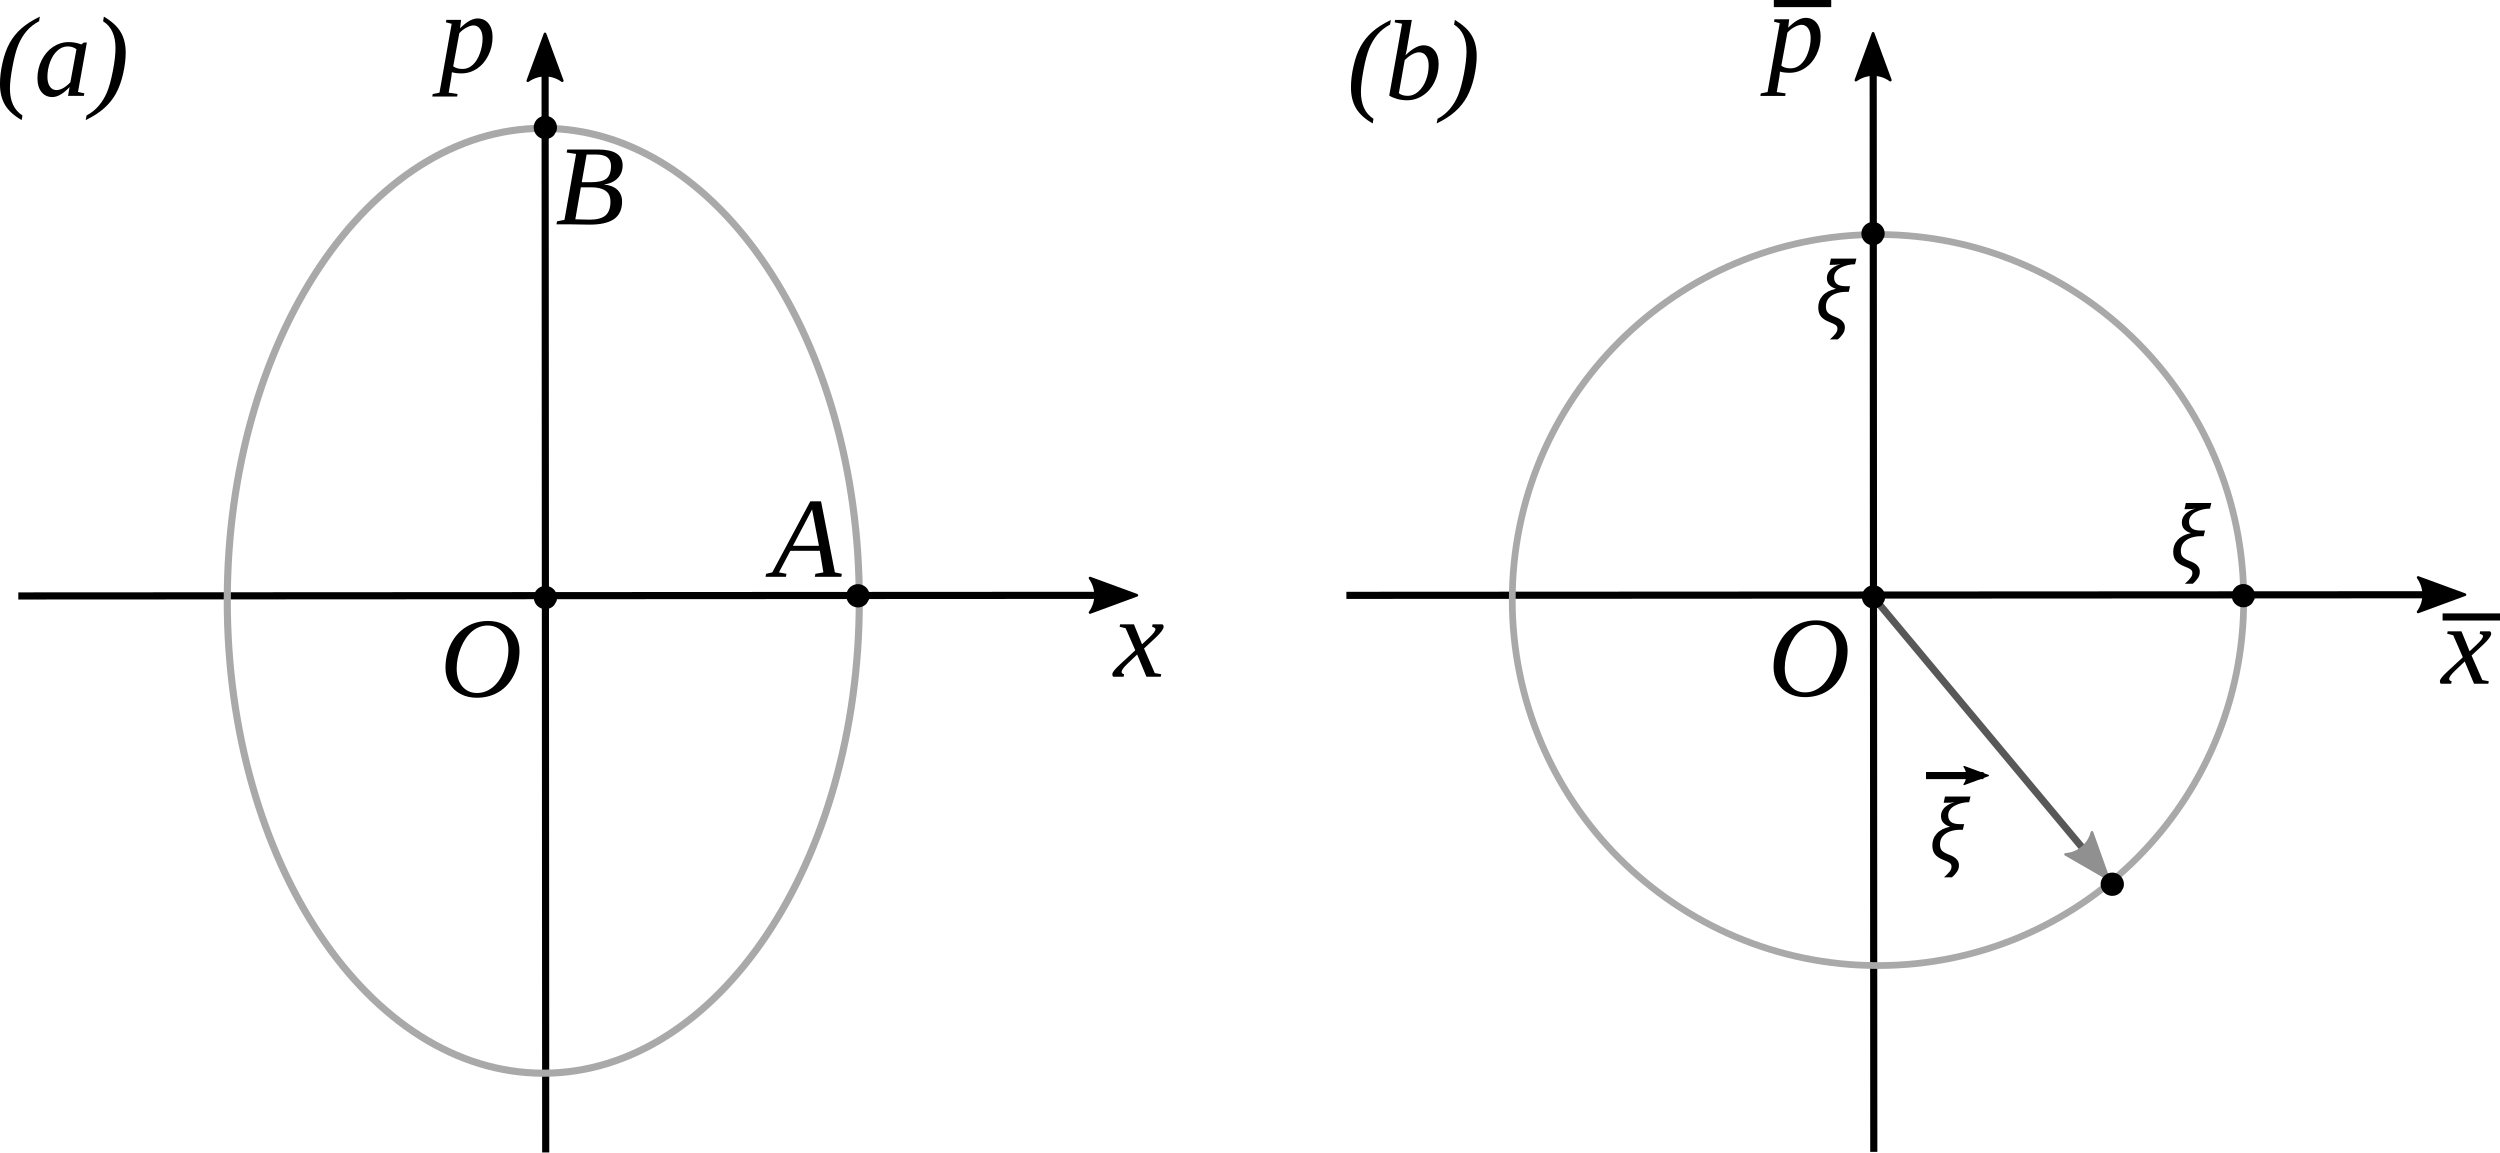
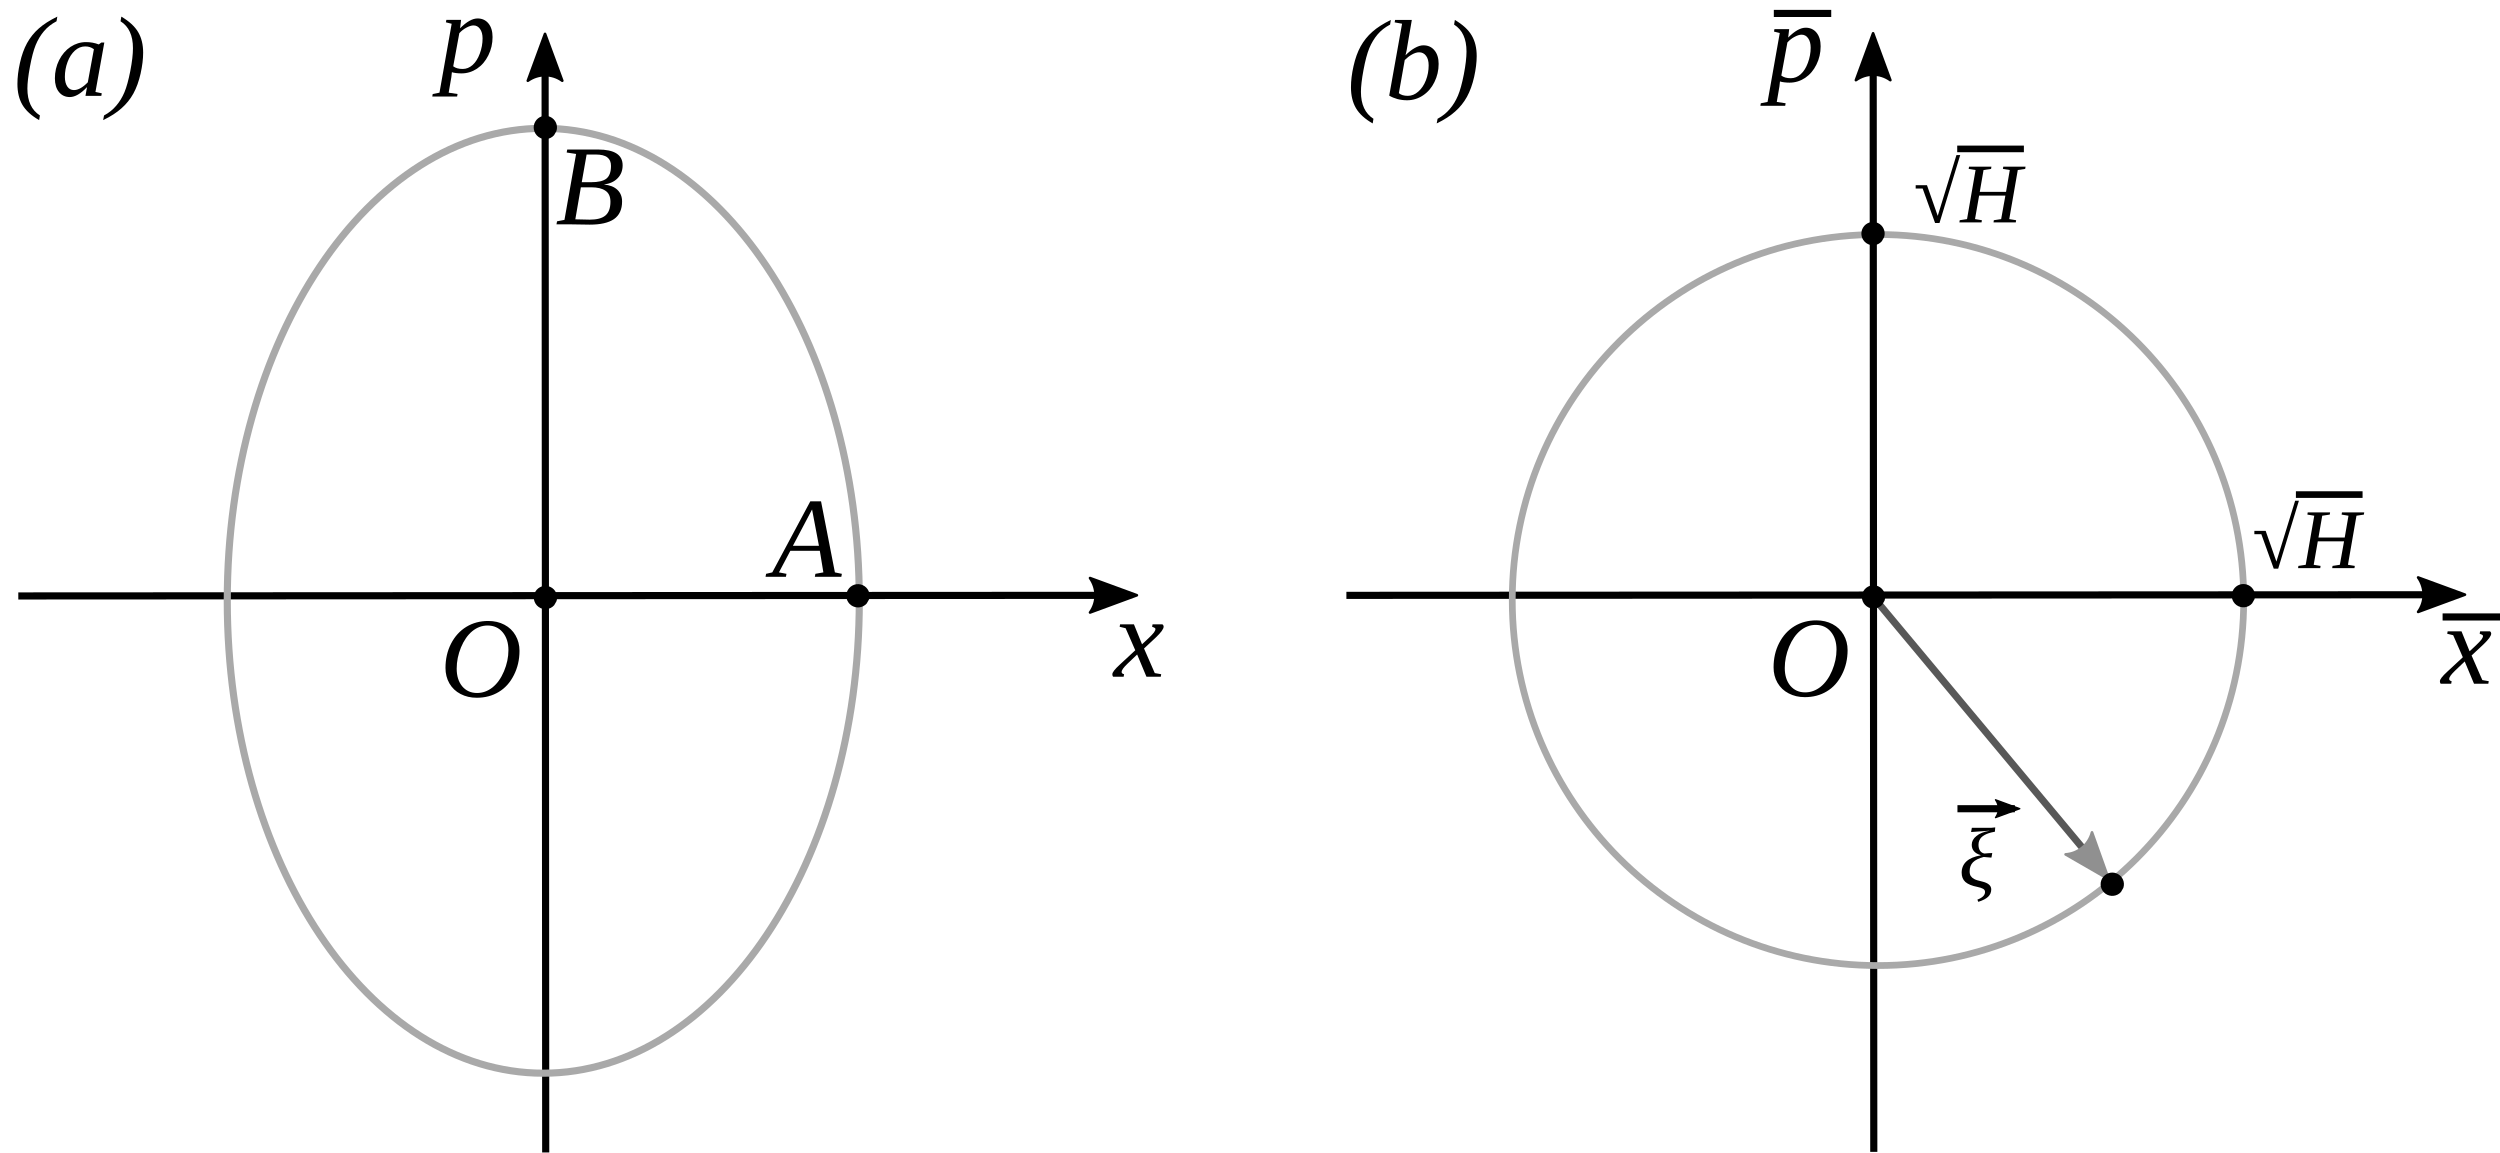
<svg xmlns="http://www.w3.org/2000/svg" id="svg2" viewBox="0 0 352.554 162.521" version="1.1" width="352.554" height="162.521">
  <defs id="defs4">
    <rect x="-14.222" y="78.749" width="13.508" height="22.277" id="rect5012" />
    <marker orient="auto" refY="0" refX="0" id="marker12212" style="overflow:visible" viewBox="0 0 6.93 5.196" markerWidth="6.93" markerHeight="5.196" preserveAspectRatio="xMidYMid">
      <path id="path12210" style="fill:#909090;fill-opacity:1;fill-rule:evenodd;stroke:#909090;stroke-width:0.625;stroke-linejoin:round;stroke-opacity:1" d="M 8.719,4.034 -2.207,0.016 8.719,-4.002 c -1.745,2.372 -1.735,5.617 -6e-7,8.035 z" transform="scale(-0.6)" />
    </marker>
    <marker orient="auto" refY="0" refX="0" id="marker12208" style="overflow:visible">
      <path id="path12206" style="fill:#000000;fill-opacity:1;fill-rule:evenodd;stroke:#000000;stroke-width:0.625;stroke-linejoin:round;stroke-opacity:1" d="M 8.719,4.034 -2.207,0.016 8.719,-4.002 c -1.745,2.372 -1.735,5.617 -6e-7,8.035 z" transform="matrix(-1.1,0,0,-1.1,-1.1,0)" />
    </marker>
    <marker orient="auto" refY="0" refX="0" id="Arrow2Mend" style="overflow:visible" viewBox="0 0 6.93 5.196" markerWidth="6.93" markerHeight="5.196" preserveAspectRatio="xMidYMid">
      <path id="path7486" style="fill:#8f8f8f;fill-opacity:1;fill-rule:evenodd;stroke:#8f8f8f;stroke-width:0.625;stroke-linejoin:round;stroke-opacity:1" d="M 8.719,4.034 -2.207,0.016 8.719,-4.002 c -1.745,2.372 -1.735,5.617 -6e-7,8.035 z" transform="scale(-0.6)" />
    </marker>
    <marker orient="auto" refY="0" refX="0" id="Arrow2Lend" style="overflow:visible">
      <path id="path7480" style="fill:#000000;fill-opacity:1;fill-rule:evenodd;stroke:#000000;stroke-width:0.625;stroke-linejoin:round;stroke-opacity:1" d="M 8.719,4.034 -2.207,0.016 8.719,-4.002 c -1.745,2.372 -1.735,5.617 -6e-7,8.035 z" transform="matrix(-1.1,0,0,-1.1,-1.1,0)" />
    </marker>
    <marker orient="auto" refY="0" refX="0" id="Arrow2Lend-9" style="overflow:visible">
      <path id="path7480-4" style="fill:#000000;fill-opacity:1;fill-rule:evenodd;stroke:#000000;stroke-width:0.625;stroke-linejoin:round;stroke-opacity:1" d="M 8.719,4.034 -2.207,0.016 8.719,-4.002 c -1.745,2.372 -1.735,5.617 -6e-7,8.035 z" transform="matrix(-1.1,0,0,-1.1,-1.1,0)" />
    </marker>
    <marker orient="auto" refY="0" refX="0" id="Arrow2Lend-3" style="overflow:visible">
      <path id="path7480-0" style="fill:#000000;fill-opacity:1;fill-rule:evenodd;stroke:#000000;stroke-width:0.625;stroke-linejoin:round;stroke-opacity:1" d="M 8.719,4.034 -2.207,0.016 8.719,-4.002 c -1.745,2.372 -1.735,5.617 -6e-7,8.035 z" transform="matrix(-1.1,0,0,-1.1,-1.1,0)" />
    </marker>
    <marker orient="auto" refY="0" refX="0" id="Arrow2Lend-6" style="overflow:visible">
      <path id="path7480-7" style="fill:#000000;fill-opacity:1;fill-rule:evenodd;stroke:#000000;stroke-width:0.625;stroke-linejoin:round;stroke-opacity:1" d="M 8.719,4.034 -2.207,0.016 8.719,-4.002 c -1.745,2.372 -1.735,5.617 -6e-7,8.035 z" transform="matrix(-1.1,0,0,-1.1,-1.1,0)" />
    </marker>
    <marker orient="auto" refY="0" refX="0" id="marker12212-3" style="overflow:visible">
      <path id="path12210-2" style="fill:#717171;fill-opacity:1;fill-rule:evenodd;stroke:#717171;stroke-width:0.625;stroke-linejoin:round;stroke-opacity:1" d="M 8.719,4.034 -2.207,0.016 8.719,-4.002 c -1.745,2.372 -1.735,5.617 -6e-7,8.035 z" transform="scale(-0.6)" />
    </marker>
    <marker orient="auto" refY="0" refX="0" id="marker12212-6" style="overflow:visible">
      <path id="path12210-3" style="fill:#000000;fill-opacity:1;fill-rule:evenodd;stroke:#000000;stroke-width:0.625;stroke-linejoin:round;stroke-opacity:1" d="M 8.719,4.034 -2.207,0.016 8.719,-4.002 c -1.745,2.372 -1.735,5.617 -6e-7,8.035 z" transform="scale(-0.6)" />
    </marker>
    <marker orient="auto" refY="0" refX="0" id="marker12212-4" style="overflow:visible">
      <path id="path12210-0" style="fill:#000000;fill-opacity:1;fill-rule:evenodd;stroke:#000000;stroke-width:0.625;stroke-linejoin:round;stroke-opacity:1" d="M 8.719,4.034 -2.207,0.016 8.719,-4.002 c -1.745,2.372 -1.735,5.617 -6e-7,8.035 z" transform="scale(-0.6)" />
    </marker>
    <marker orient="auto" refY="0" refX="0" id="marker12212-2" style="overflow:visible">
      <path id="path12210-31" style="fill:#000000;fill-opacity:1;fill-rule:evenodd;stroke:#000000;stroke-width:0.625;stroke-linejoin:round;stroke-opacity:1" d="M 8.719,4.034 -2.207,0.016 8.719,-4.002 c -1.745,2.372 -1.735,5.617 -6e-7,8.035 z" transform="scale(-0.6)" />
    </marker>
    <marker orient="auto" refY="0" refX="0" id="marker12212-2-0" style="overflow:visible">
      <path id="path12210-31-1" style="fill:#000000;fill-opacity:1;fill-rule:evenodd;stroke:#000000;stroke-width:0.625;stroke-linejoin:round;stroke-opacity:1" d="M 8.719,4.034 -2.207,0.016 8.719,-4.002 c -1.745,2.372 -1.735,5.617 -6e-7,8.035 z" transform="scale(-0.6)" />
    </marker>
    <marker orient="auto" refY="0" refX="0" id="marker12212-2-5" style="overflow:visible">
      <path id="path12210-31-4" style="fill:#000000;fill-opacity:1;fill-rule:evenodd;stroke:#000000;stroke-width:0.625;stroke-linejoin:round;stroke-opacity:1" d="M 8.719,4.034 -2.207,0.016 8.719,-4.002 c -1.745,2.372 -1.735,5.617 -6e-7,8.035 z" transform="scale(-0.6)" />
    </marker>
    <marker orient="auto" refY="0" refX="0" id="marker12212-2-3" style="overflow:visible">
      <path id="path12210-31-9" style="fill:#000000;fill-opacity:1;fill-rule:evenodd;stroke:#000000;stroke-width:0.625;stroke-linejoin:round;stroke-opacity:1" d="M 8.719,4.034 -2.207,0.016 8.719,-4.002 c -1.745,2.372 -1.735,5.617 -6e-7,8.035 z" transform="scale(-0.6)" />
    </marker>
    <marker orient="auto" refY="0" refX="0" id="marker12212-3-2" style="overflow:visible">
      <path id="path12210-2-6" style="fill:#b8b8b8;fill-opacity:1;fill-rule:evenodd;stroke:#b8b8b8;stroke-width:0.625;stroke-linejoin:round;stroke-opacity:1" d="M 8.719,4.034 -2.207,0.016 8.719,-4.002 c -1.745,2.372 -1.735,5.617 -6e-7,8.035 z" transform="scale(-0.6)" />
    </marker>
    <marker orient="auto" refY="0" refX="0" id="marker12212-3-2-7" style="overflow:visible">
      <path id="path12210-2-6-9" style="fill:#b8b8b8;fill-opacity:1;fill-rule:evenodd;stroke:#b8b8b8;stroke-width:0.625;stroke-linejoin:round;stroke-opacity:1" d="M 8.719,4.034 -2.207,0.016 8.719,-4.002 c -1.745,2.372 -1.735,5.617 -6e-7,8.035 z" transform="scale(-0.6)" />
    </marker>
    <marker orient="auto" refY="0" refX="0" id="marker12212-3-2-0" style="overflow:visible">
      <path id="path12210-2-6-91" style="fill:#b8b8b8;fill-opacity:1;fill-rule:evenodd;stroke:#b8b8b8;stroke-width:0.625;stroke-linejoin:round;stroke-opacity:1" d="M 8.719,4.034 -2.207,0.016 8.719,-4.002 c -1.745,2.372 -1.735,5.617 -6e-7,8.035 z" transform="scale(-0.6)" />
    </marker>
    <marker orient="auto" refY="0" refX="0" id="marker12212-3-2-04" style="overflow:visible">
      <path id="path12210-2-6-8" style="fill:#b8b8b8;fill-opacity:1;fill-rule:evenodd;stroke:#b8b8b8;stroke-width:0.625;stroke-linejoin:round;stroke-opacity:1" d="M 8.719,4.034 -2.207,0.016 8.719,-4.002 c -1.745,2.372 -1.735,5.617 -6e-7,8.035 z" transform="scale(-0.6)" />
    </marker>
    <marker orient="auto" refY="0" refX="0" id="marker12212-1" style="overflow:visible">
      <path id="path12210-9" style="fill:#6a6a6a;fill-opacity:1;fill-rule:evenodd;stroke:#6a6a6a;stroke-width:0.625;stroke-linejoin:round;stroke-opacity:1" d="M 8.719,4.034 -2.207,0.016 8.719,-4.002 c -1.745,2.372 -1.735,5.617 -6e-7,8.035 z" transform="scale(-0.6)" />
    </marker>
    <marker orient="auto" refY="0" refX="0" id="marker12212-1-3" style="overflow:visible">
      <path id="path12210-9-3" style="fill:#cacaca;fill-opacity:1;fill-rule:evenodd;stroke:#cacaca;stroke-width:0.625;stroke-linejoin:round;stroke-opacity:1" d="M 8.719,4.034 -2.207,0.016 8.719,-4.002 c -1.745,2.372 -1.735,5.617 -6e-7,8.035 z" transform="scale(-0.6)" />
    </marker>
    <marker orient="auto" refY="0" refX="0" id="marker12212-2-0-3" style="overflow:visible">
      <path id="path12210-31-1-6" style="fill:#000000;fill-opacity:1;fill-rule:evenodd;stroke:#000000;stroke-width:0.625;stroke-linejoin:round;stroke-opacity:1" d="M 8.719,4.034 -2.207,0.016 8.719,-4.002 c -1.745,2.372 -1.735,5.617 -6e-7,8.035 z" transform="scale(-0.6)" />
    </marker>
    <marker orient="auto" refY="0" refX="0" id="marker12212-2-54" style="overflow:visible">
      <path id="path12210-31-3" style="fill:#000000;fill-opacity:1;fill-rule:evenodd;stroke:#000000;stroke-width:0.625;stroke-linejoin:round;stroke-opacity:1" d="M 8.719,4.034 -2.207,0.016 8.719,-4.002 c -1.745,2.372 -1.735,5.617 -6e-7,8.035 z" transform="scale(-0.6)" />
    </marker>
    <marker orient="auto" refY="0" refX="0" id="marker12212-3-3" style="overflow:visible">
      <path id="path12210-2-1" style="fill:#000000;fill-opacity:1;fill-rule:evenodd;stroke:#000000;stroke-width:0.625;stroke-linejoin:round;stroke-opacity:1" d="M 8.719,4.034 -2.207,0.016 8.719,-4.002 c -1.745,2.372 -1.735,5.617 -6e-7,8.035 z" transform="scale(-0.6)" />
    </marker>
    <marker orient="auto" refY="0" refX="0" id="marker12212-3-2-3" style="overflow:visible">
      <path id="path12210-2-6-3" style="fill:#919191;fill-opacity:1;fill-rule:evenodd;stroke:#919191;stroke-width:0.625;stroke-linejoin:round;stroke-opacity:1" d="M 8.719,4.034 -2.207,0.016 8.719,-4.002 c -1.745,2.372 -1.735,5.617 -6e-7,8.035 z" transform="scale(-0.6)" />
    </marker>
    <marker orient="auto" refY="0" refX="0" id="marker12212-63" style="overflow:visible">
      <path id="path12210-1" style="fill:#000000;fill-opacity:1;fill-rule:evenodd;stroke:#000000;stroke-width:0.625;stroke-linejoin:round;stroke-opacity:1" d="M 8.719,4.034 -2.207,0.016 8.719,-4.002 c -1.745,2.372 -1.735,5.617 -6e-7,8.035 z" transform="scale(-0.6)" />
    </marker>
    <marker orient="auto" refY="0" refX="0" id="marker12212-3-3-2" style="overflow:visible">
      <path id="path12210-2-1-6" style="fill:#6a6a6a;fill-opacity:1;fill-rule:evenodd;stroke:#6a6a6a;stroke-width:0.625;stroke-linejoin:round;stroke-opacity:1" d="M 8.719,4.034 -2.207,0.016 8.719,-4.002 c -1.745,2.372 -1.735,5.617 -6e-7,8.035 z" transform="scale(-0.6)" />
    </marker>
    <marker orient="auto" refY="0" refX="0" id="marker12212-2-9" style="overflow:visible" viewBox="0 0 6.93 5.196" markerWidth="3.596" markerHeight="2.696" preserveAspectRatio="xMidYMid">
      <path id="path12210-31-7" style="fill:#000000;fill-opacity:1;fill-rule:evenodd;stroke:#000000;stroke-width:0.625;stroke-linejoin:round;stroke-opacity:1" d="M 8.719,4.034 -2.207,0.016 8.719,-4.002 c -1.745,2.372 -1.735,5.617 -6e-7,8.035 z" transform="scale(-0.6)" />
    </marker>
    <marker orient="auto" refY="0" refX="0" id="marker12212-2-9-1" style="overflow:visible">
      <path id="path12210-31-7-1" style="fill:#000000;fill-opacity:1;fill-rule:evenodd;stroke:#000000;stroke-width:0.625;stroke-linejoin:round;stroke-opacity:1" d="M 8.719,4.034 -2.207,0.016 8.719,-4.002 c -1.745,2.372 -1.735,5.617 -6e-7,8.035 z" transform="scale(-0.6)" />
    </marker>
    <marker orient="auto" refY="0" refX="0" id="marker12212-37" style="overflow:visible">
      <path id="path12210-7" style="fill:#000000;fill-opacity:1;fill-rule:evenodd;stroke:#000000;stroke-width:0.625;stroke-linejoin:round;stroke-opacity:1" d="M 8.719,4.034 -2.207,0.016 8.719,-4.002 c -1.745,2.372 -1.735,5.617 -6e-7,8.035 z" transform="scale(-0.6)" />
    </marker>
    <marker orient="auto" refY="0" refX="0" id="marker12212-631" style="overflow:visible">
      <path id="path12210-5" style="fill:#000000;fill-opacity:1;fill-rule:evenodd;stroke:#000000;stroke-width:0.625;stroke-linejoin:round;stroke-opacity:1" d="M 8.719,4.034 -2.207,0.016 8.719,-4.002 c -1.745,2.372 -1.735,5.617 -6e-7,8.035 z" transform="scale(-0.6)" />
    </marker>
    <marker orient="auto" refY="0" refX="0" id="marker12212-2-1" style="overflow:visible">
      <path id="path12210-31-44" style="fill:#000000;fill-opacity:1;fill-rule:evenodd;stroke:#000000;stroke-width:0.625;stroke-linejoin:round;stroke-opacity:1" d="M 8.719,4.034 -2.207,0.016 8.719,-4.002 c -1.745,2.372 -1.735,5.617 -6e-7,8.035 z" transform="scale(-0.6)" />
    </marker>
    <marker orient="auto" refY="0" refX="0" id="marker12212-3-0" style="overflow:visible">
      <path id="path12210-2-9" style="fill:#000000;fill-opacity:1;fill-rule:evenodd;stroke:#000000;stroke-width:0.625;stroke-linejoin:round;stroke-opacity:1" d="M 8.719,4.034 -2.207,0.016 8.719,-4.002 c -1.745,2.372 -1.735,5.617 -6e-7,8.035 z" transform="scale(-0.6)" />
    </marker>
    <marker orient="auto" refY="0" refX="0" id="marker12212-2-0-4" style="overflow:visible">
      <path id="path12210-31-1-4" style="fill:#000000;fill-opacity:1;fill-rule:evenodd;stroke:#000000;stroke-width:0.625;stroke-linejoin:round;stroke-opacity:1" d="M 8.719,4.034 -2.207,0.016 8.719,-4.002 c -1.745,2.372 -1.735,5.617 -6e-7,8.035 z" transform="scale(-0.6)" />
    </marker>
    <marker orient="auto" refY="0" refX="0" id="marker12212-29" style="overflow:visible">
      <path id="path12210-8" style="fill:#909090;fill-opacity:1;fill-rule:evenodd;stroke:#909090;stroke-width:0.625;stroke-linejoin:round;stroke-opacity:1" d="M 8.719,4.034 -2.207,0.016 8.719,-4.002 c -1.745,2.372 -1.735,5.617 -6e-7,8.035 z" transform="scale(-0.6)" />
    </marker>
    <marker orient="auto" refY="0" refX="0" id="marker12212-3-2-8" style="overflow:visible">
      <path id="path12210-2-6-4" style="fill:#b8b8b8;fill-opacity:1;fill-rule:evenodd;stroke:#b8b8b8;stroke-width:0.625;stroke-linejoin:round;stroke-opacity:1" d="M 8.719,4.034 -2.207,0.016 8.719,-4.002 c -1.745,2.372 -1.735,5.617 -6e-7,8.035 z" transform="scale(-0.6)" />
    </marker>
    <marker orient="auto" refY="0" refX="0" id="marker12212-3-4" style="overflow:visible">
      <path id="path12210-2-7" style="fill:#717171;fill-opacity:1;fill-rule:evenodd;stroke:#717171;stroke-width:0.625;stroke-linejoin:round;stroke-opacity:1" d="M 8.719,4.034 -2.207,0.016 8.719,-4.002 c -1.745,2.372 -1.735,5.617 -6e-7,8.035 z" transform="scale(-0.6)" />
    </marker>
    <marker orient="auto" refY="0" refX="0" id="marker12212-2-2" style="overflow:visible">
      <path id="path12210-31-2" style="fill:#000000;fill-opacity:1;fill-rule:evenodd;stroke:#000000;stroke-width:0.625;stroke-linejoin:round;stroke-opacity:1" d="M 8.719,4.034 -2.207,0.016 8.719,-4.002 c -1.745,2.372 -1.735,5.617 -6e-7,8.035 z" transform="scale(-0.6)" />
    </marker>
    <marker orient="auto" refY="0" refX="0" id="marker12212-2-0-7" style="overflow:visible">
      <path id="path12210-31-1-9" style="fill:#000000;fill-opacity:1;fill-rule:evenodd;stroke:#000000;stroke-width:0.625;stroke-linejoin:round;stroke-opacity:1" d="M 8.719,4.034 -2.207,0.016 8.719,-4.002 c -1.745,2.372 -1.735,5.617 -6e-7,8.035 z" transform="scale(-0.6)" />
    </marker>
    <marker orient="auto" refY="0" refX="0" id="marker12212-1-8" style="overflow:visible">
      <path id="path12210-9-7" style="fill:#6a6a6a;fill-opacity:1;fill-rule:evenodd;stroke:#6a6a6a;stroke-width:0.625;stroke-linejoin:round;stroke-opacity:1" d="M 8.719,4.034 -2.207,0.016 8.719,-4.002 c -1.745,2.372 -1.735,5.617 -6e-7,8.035 z" transform="scale(-0.6)" />
    </marker>
    <marker orient="auto" refY="0" refX="0" id="marker12212-3-3-2-3" style="overflow:visible">
      <path id="path12210-2-1-6-2" style="fill:#6a6a6a;fill-opacity:1;fill-rule:evenodd;stroke:#6a6a6a;stroke-width:0.625;stroke-linejoin:round;stroke-opacity:1" d="M 8.719,4.034 -2.207,0.016 8.719,-4.002 c -1.745,2.372 -1.735,5.617 -6e-7,8.035 z" transform="scale(-0.6)" />
    </marker>
    <marker orient="auto" refY="0" refX="0" id="marker12212-2-9-8" style="overflow:visible">
      <path id="path12210-31-7-3" style="fill:#000000;fill-opacity:1;fill-rule:evenodd;stroke:#000000;stroke-width:0.625;stroke-linejoin:round;stroke-opacity:1" d="M 8.719,4.034 -2.207,0.016 8.719,-4.002 c -1.745,2.372 -1.735,5.617 -6e-7,8.035 z" transform="scale(-0.6)" />
    </marker>
    <marker orient="auto" refY="0" refX="0" id="marker12212-37-3" style="overflow:visible">
      <path id="path12210-7-0" style="fill:#000000;fill-opacity:1;fill-rule:evenodd;stroke:#000000;stroke-width:0.625;stroke-linejoin:round;stroke-opacity:1" d="M 8.719,4.034 -2.207,0.016 8.719,-4.002 c -1.745,2.372 -1.735,5.617 -6e-7,8.035 z" transform="scale(-0.6)" />
    </marker>
    <marker orient="auto" refY="0" refX="0" id="marker12212-2-1-4" style="overflow:visible">
      <path id="path12210-31-44-7" style="fill:#000000;fill-opacity:1;fill-rule:evenodd;stroke:#000000;stroke-width:0.625;stroke-linejoin:round;stroke-opacity:1" d="M 8.719,4.034 -2.207,0.016 8.719,-4.002 c -1.745,2.372 -1.735,5.617 -6e-7,8.035 z" transform="scale(-0.6)" />
    </marker>
    <marker orient="auto" refY="0" refX="0" id="marker12212-3-0-3" style="overflow:visible">
      <path id="path12210-2-9-6" style="fill:#000000;fill-opacity:1;fill-rule:evenodd;stroke:#000000;stroke-width:0.625;stroke-linejoin:round;stroke-opacity:1" d="M 8.719,4.034 -2.207,0.016 8.719,-4.002 c -1.745,2.372 -1.735,5.617 -6e-7,8.035 z" transform="scale(-0.6)" />
    </marker>
    <marker orient="auto" refY="0" refX="0" id="marker12212-2-0-4-5" style="overflow:visible">
      <path id="path12210-31-1-4-7" style="fill:#000000;fill-opacity:1;fill-rule:evenodd;stroke:#000000;stroke-width:0.625;stroke-linejoin:round;stroke-opacity:1" d="M 8.719,4.034 -2.207,0.016 8.719,-4.002 c -1.745,2.372 -1.735,5.617 -6e-7,8.035 z" transform="scale(-0.6)" />
    </marker>
    <marker orient="auto" refY="0" refX="0" id="marker12212-2-36" style="overflow:visible">
      <path id="path12210-31-21" style="fill:#000000;fill-opacity:1;fill-rule:evenodd;stroke:#000000;stroke-width:0.625;stroke-linejoin:round;stroke-opacity:1" d="M 8.719,4.034 -2.207,0.016 8.719,-4.002 c -1.745,2.372 -1.735,5.617 -6e-7,8.035 z" transform="scale(-0.6)" />
    </marker>
    <marker orient="auto" refY="0" refX="0" id="marker12212-2-0-8" style="overflow:visible">
      <path id="path12210-31-1-5" style="fill:#000000;fill-opacity:1;fill-rule:evenodd;stroke:#000000;stroke-width:0.625;stroke-linejoin:round;stroke-opacity:1" d="M 8.719,4.034 -2.207,0.016 8.719,-4.002 c -1.745,2.372 -1.735,5.617 -6e-7,8.035 z" transform="scale(-0.6)" />
    </marker>
    <marker orient="auto" refY="0" refX="0" id="marker12212-2-36-1" style="overflow:visible">
      <path id="path12210-31-21-9" style="fill:#000000;fill-opacity:1;fill-rule:evenodd;stroke:#000000;stroke-width:0.625;stroke-linejoin:round;stroke-opacity:1" d="M 8.719,4.034 -2.207,0.016 8.719,-4.002 c -1.745,2.372 -1.735,5.617 -6e-7,8.035 z" transform="scale(-0.6)" />
    </marker>
    <marker orient="auto" refY="0" refX="0" id="marker12212-2-0-8-5" style="overflow:visible">
      <path id="path12210-31-1-5-3" style="fill:#000000;fill-opacity:1;fill-rule:evenodd;stroke:#000000;stroke-width:0.625;stroke-linejoin:round;stroke-opacity:1" d="M 8.719,4.034 -2.207,0.016 8.719,-4.002 c -1.745,2.372 -1.735,5.617 -6e-7,8.035 z" transform="scale(-0.6)" />
    </marker>
    <marker orient="auto" refY="0" refX="0" id="marker12212-2-36-1-9" style="overflow:visible">
      <path id="path12210-31-21-9-0" style="fill:#000000;fill-opacity:1;fill-rule:evenodd;stroke:#000000;stroke-width:0.625;stroke-linejoin:round;stroke-opacity:1" d="M 8.719,4.034 -2.207,0.016 8.719,-4.002 c -1.745,2.372 -1.735,5.617 -6e-7,8.035 z" transform="scale(-0.6)" />
    </marker>
    <marker orient="auto" refY="0" refX="0" id="marker12212-2-0-8-2" style="overflow:visible">
      <path id="path12210-31-1-5-1" style="fill:#000000;fill-opacity:1;fill-rule:evenodd;stroke:#000000;stroke-width:0.625;stroke-linejoin:round;stroke-opacity:1" d="M 8.719,4.034 -2.207,0.016 8.719,-4.002 c -1.745,2.372 -1.735,5.617 -6e-7,8.035 z" transform="scale(-0.6)" />
    </marker>
    <marker orient="auto" refY="0" refX="0" id="marker12212-2-36-5" style="overflow:visible">
      <path id="path12210-31-21-7" style="fill:#000000;fill-opacity:1;fill-rule:evenodd;stroke:#000000;stroke-width:0.625;stroke-linejoin:round;stroke-opacity:1" d="M 8.719,4.034 -2.207,0.016 8.719,-4.002 c -1.745,2.372 -1.735,5.617 -6e-7,8.035 z" transform="scale(-0.6)" />
    </marker>
    <marker orient="auto" refY="0" refX="0" id="marker12212-2-5-9" style="overflow:visible">
      <path id="path12210-31-4-1" style="fill:#000000;fill-opacity:1;fill-rule:evenodd;stroke:#000000;stroke-width:0.625;stroke-linejoin:round;stroke-opacity:1" d="M 8.719,4.034 -2.207,0.016 8.719,-4.002 c -1.745,2.372 -1.735,5.617 -6e-7,8.035 z" transform="scale(-0.6)" />
    </marker>
    <marker orient="auto" refY="0" refX="0" id="Arrow2Mend-4" style="overflow:visible">
      <path id="path7486-4" style="fill:#8f8f8f;fill-opacity:1;fill-rule:evenodd;stroke:#8f8f8f;stroke-width:0.625;stroke-linejoin:round;stroke-opacity:1" d="M 8.719,4.034 -2.207,0.016 8.719,-4.002 c -1.745,2.372 -1.735,5.617 -6e-7,8.035 z" transform="scale(-0.6)" />
    </marker>
    <marker orient="auto" refY="0" refX="0" id="marker12212-2-9-4" style="overflow:visible">
      <path id="path12210-31-7-4" style="fill:#000000;fill-opacity:1;fill-rule:evenodd;stroke:#000000;stroke-width:0.625;stroke-linejoin:round;stroke-opacity:1" d="M 8.719,4.034 -2.207,0.016 8.719,-4.002 c -1.745,2.372 -1.735,5.617 -6e-7,8.035 z" transform="scale(-0.6)" />
    </marker>
    <marker orient="auto" refY="0" refX="0" id="marker12212-1-0" style="overflow:visible">
      <path id="path12210-9-6" style="fill:#000000;fill-opacity:1;fill-rule:evenodd;stroke:#000000;stroke-width:0.625;stroke-linejoin:round;stroke-opacity:1" d="M 8.719,4.034 -2.207,0.016 8.719,-4.002 c -1.745,2.372 -1.735,5.617 -6e-7,8.035 z" transform="scale(-0.6)" />
    </marker>
    <marker orient="auto" refY="0" refX="0" id="marker12212-2-0-86" style="overflow:visible">
      <path id="path12210-31-1-61" style="fill:#000000;fill-opacity:1;fill-rule:evenodd;stroke:#000000;stroke-width:0.625;stroke-linejoin:round;stroke-opacity:1" d="M 8.719,4.034 -2.207,0.016 8.719,-4.002 c -1.745,2.372 -1.735,5.617 -6e-7,8.035 z" transform="scale(-0.6)" />
    </marker>
    <marker orient="auto" refY="0" refX="0" id="marker12212-2-37" style="overflow:visible">
      <path id="path12210-31-27" style="fill:#000000;fill-opacity:1;fill-rule:evenodd;stroke:#000000;stroke-width:0.625;stroke-linejoin:round;stroke-opacity:1" d="M 8.719,4.034 -2.207,0.016 8.719,-4.002 c -1.745,2.372 -1.735,5.617 -6e-7,8.035 z" transform="scale(-0.6)" />
    </marker>
    <marker orient="auto" refY="0" refX="0" id="marker12212-3-7" style="overflow:visible">
      <path id="path12210-2-4" style="fill:#000000;fill-opacity:1;fill-rule:evenodd;stroke:#000000;stroke-width:0.625;stroke-linejoin:round;stroke-opacity:1" d="M 8.719,4.034 -2.207,0.016 8.719,-4.002 c -1.745,2.372 -1.735,5.617 -6e-7,8.035 z" transform="scale(-0.6)" />
    </marker>
    <marker orient="auto" refY="0" refX="0" id="marker12212-3-2-4" style="overflow:visible">
      <path id="path12210-2-6-37" style="fill:#919191;fill-opacity:1;fill-rule:evenodd;stroke:#919191;stroke-width:0.625;stroke-linejoin:round;stroke-opacity:1" d="M 8.719,4.034 -2.207,0.016 8.719,-4.002 c -1.745,2.372 -1.735,5.617 -6e-7,8.035 z" transform="scale(-0.6)" />
    </marker>
    <marker orient="auto" refY="0" refX="0" id="marker12212-5" style="overflow:visible">
      <path id="path12210-98" style="fill:#000000;fill-opacity:1;fill-rule:evenodd;stroke:#000000;stroke-width:0.625;stroke-linejoin:round;stroke-opacity:1" d="M 8.719,4.034 -2.207,0.016 8.719,-4.002 c -1.745,2.372 -1.735,5.617 -6e-7,8.035 z" transform="scale(-0.6)" />
    </marker>
    <marker orient="auto" refY="0" refX="0" id="Arrow2Mend-3" style="overflow:visible">
      <path id="path7486-0" style="fill:#8f8f8f;fill-opacity:1;fill-rule:evenodd;stroke:#8f8f8f;stroke-width:0.625;stroke-linejoin:round;stroke-opacity:1" d="M 8.719,4.034 -2.207,0.016 8.719,-4.002 c -1.745,2.372 -1.735,5.617 -6e-7,8.035 z" transform="scale(-0.6)" />
    </marker>
    <marker orient="auto" refY="0" refX="0" id="marker12212-2-37-6" style="overflow:visible">
      <path id="path12210-31-27-1" style="fill:#000000;fill-opacity:1;fill-rule:evenodd;stroke:#000000;stroke-width:0.625;stroke-linejoin:round;stroke-opacity:1" d="M 8.719,4.034 -2.207,0.016 8.719,-4.002 c -1.745,2.372 -1.735,5.617 -6e-7,8.035 z" transform="scale(-0.6)" />
    </marker>
    <marker orient="auto" refY="0" refX="0" id="marker12212-3-7-3" style="overflow:visible">
      <path id="path12210-2-4-6" style="fill:#000000;fill-opacity:1;fill-rule:evenodd;stroke:#000000;stroke-width:0.625;stroke-linejoin:round;stroke-opacity:1" d="M 8.719,4.034 -2.207,0.016 8.719,-4.002 c -1.745,2.372 -1.735,5.617 -6e-7,8.035 z" transform="scale(-0.6)" />
    </marker>
    <marker orient="auto" refY="0" refX="0" id="marker12212-3-7-5" style="overflow:visible">
      <path id="path12210-2-4-62" style="fill:#000000;fill-opacity:1;fill-rule:evenodd;stroke:#000000;stroke-width:0.625;stroke-linejoin:round;stroke-opacity:1" d="M 8.719,4.034 -2.207,0.016 8.719,-4.002 c -1.745,2.372 -1.735,5.617 -6e-7,8.035 z" transform="scale(-0.6)" />
    </marker>
    <marker orient="auto" refY="0" refX="0" id="marker12212-2-0-86-1" style="overflow:visible">
      <path id="path12210-31-1-61-2" style="fill:#000000;fill-opacity:1;fill-rule:evenodd;stroke:#000000;stroke-width:0.625;stroke-linejoin:round;stroke-opacity:1" d="M 8.719,4.034 -2.207,0.016 8.719,-4.002 c -1.745,2.372 -1.735,5.617 -6e-7,8.035 z" transform="scale(-0.6)" />
    </marker>
    <marker orient="auto" refY="0" refX="0" id="marker12212-60" style="overflow:visible" viewBox="0 0 6.93 5.196" markerWidth="6.93" markerHeight="5.196" preserveAspectRatio="xMidYMid">
      <path id="path12210-6" style="fill:#909090;fill-opacity:1;fill-rule:evenodd;stroke:#909090;stroke-width:0.625;stroke-linejoin:round;stroke-opacity:1" d="M 8.719,4.034 -2.207,0.016 8.719,-4.002 c -1.745,2.372 -1.735,5.617 -6e-7,8.035 z" transform="scale(-0.6)" />
    </marker>
    <marker orient="auto" refY="0" refX="0" id="marker12212-61" style="overflow:visible" viewBox="0 0 6.93 5.196" markerWidth="6.93" markerHeight="5.196" preserveAspectRatio="xMidYMid">
      <path id="path12210-87" style="fill:#909090;fill-opacity:1;fill-rule:evenodd;stroke:#909090;stroke-width:0.625;stroke-linejoin:round;stroke-opacity:1" d="M 8.719,4.034 -2.207,0.016 8.719,-4.002 c -1.745,2.372 -1.735,5.617 -6e-7,8.035 z" transform="scale(-0.6)" />
    </marker>
    <marker orient="auto" refY="0" refX="0" id="marker12212-20" style="overflow:visible" viewBox="0 0 6.93 5.196" markerWidth="6.93" markerHeight="5.196" preserveAspectRatio="xMidYMid">
      <path id="path12210-23" style="fill:#909090;fill-opacity:1;fill-rule:evenodd;stroke:#909090;stroke-width:0.625;stroke-linejoin:round;stroke-opacity:1" d="M 8.719,4.034 -2.207,0.016 8.719,-4.002 c -1.745,2.372 -1.735,5.617 -6e-7,8.035 z" transform="scale(-0.6)" />
    </marker>
    <marker orient="auto" refY="0" refX="0" id="marker12212-2-37-5" style="overflow:visible">
      <path id="path12210-31-27-9" style="fill:#000000;fill-opacity:1;fill-rule:evenodd;stroke:#000000;stroke-width:0.625;stroke-linejoin:round;stroke-opacity:1" d="M 8.719,4.034 -2.207,0.016 8.719,-4.002 c -1.745,2.372 -1.735,5.617 -6e-7,8.035 z" transform="scale(-0.6)" />
    </marker>
    <marker orient="auto" refY="0" refX="0" id="marker12212-2-37-3" style="overflow:visible">
      <path id="path12210-31-27-6" style="fill:#000000;fill-opacity:1;fill-rule:evenodd;stroke:#000000;stroke-width:0.625;stroke-linejoin:round;stroke-opacity:1" d="M 8.719,4.034 -2.207,0.016 8.719,-4.002 c -1.745,2.372 -1.735,5.617 -6e-7,8.035 z" transform="scale(-0.6)" />
    </marker>
    <marker orient="auto" refY="0" refX="0" id="marker12212-2-37-5-1" style="overflow:visible">
      <path id="path12210-31-27-9-0" style="fill:#000000;fill-opacity:1;fill-rule:evenodd;stroke:#000000;stroke-width:0.625;stroke-linejoin:round;stroke-opacity:1" d="M 8.719,4.034 -2.207,0.016 8.719,-4.002 c -1.745,2.372 -1.735,5.617 -6e-7,8.035 z" transform="scale(-0.6)" />
    </marker>
    <marker orient="auto" refY="0" refX="0" id="marker12212-5-6" style="overflow:visible">
      <path id="path12210-98-3" style="fill:#000000;fill-opacity:1;fill-rule:evenodd;stroke:#000000;stroke-width:0.625;stroke-linejoin:round;stroke-opacity:1" d="M 8.719,4.034 -2.207,0.016 8.719,-4.002 c -1.745,2.372 -1.735,5.617 -6e-7,8.035 z" transform="scale(-0.6)" />
    </marker>
    <marker orient="auto" refY="0" refX="0" id="marker12212-206" style="overflow:visible" viewBox="0 0 6.93 5.196" markerWidth="6.93" markerHeight="5.196" preserveAspectRatio="xMidYMid">
      <path id="path12210-15" style="fill:#909090;fill-opacity:1;fill-rule:evenodd;stroke:#909090;stroke-width:0.625;stroke-linejoin:round;stroke-opacity:1" d="M 8.719,4.034 -2.207,0.016 8.719,-4.002 c -1.745,2.372 -1.735,5.617 -6e-7,8.035 z" transform="scale(-0.6)" />
    </marker>
    <marker orient="auto" refY="0" refX="0" id="marker12212-60-5" style="overflow:visible" viewBox="0 0 6.93 5.196" markerWidth="6.93" markerHeight="5.196" preserveAspectRatio="xMidYMid">
      <path id="path12210-6-4" style="fill:#909090;fill-opacity:1;fill-rule:evenodd;stroke:#909090;stroke-width:0.625;stroke-linejoin:round;stroke-opacity:1" d="M 8.719,4.034 -2.207,0.016 8.719,-4.002 c -1.745,2.372 -1.735,5.617 -6e-7,8.035 z" transform="scale(-0.6)" />
    </marker>
    <marker orient="auto" refY="0" refX="0" id="marker12212-20-7" style="overflow:visible" viewBox="0 0 6.93 5.196" markerWidth="6.93" markerHeight="5.196" preserveAspectRatio="xMidYMid">
      <path id="path12210-23-6" style="fill:#909090;fill-opacity:1;fill-rule:evenodd;stroke:#909090;stroke-width:0.625;stroke-linejoin:round;stroke-opacity:1" d="M 8.719,4.034 -2.207,0.016 8.719,-4.002 c -1.745,2.372 -1.735,5.617 -6e-7,8.035 z" transform="scale(-0.6)" />
    </marker>
    <marker orient="auto" refY="0" refX="0" id="marker12212-2-37-2" style="overflow:visible">
      <path id="path12210-31-27-66" style="fill:#000000;fill-opacity:1;fill-rule:evenodd;stroke:#000000;stroke-width:0.625;stroke-linejoin:round;stroke-opacity:1" d="M 8.719,4.034 -2.207,0.016 8.719,-4.002 c -1.745,2.372 -1.735,5.617 -6e-7,8.035 z" transform="scale(-0.6)" />
    </marker>
    <marker orient="auto" refY="0" refX="0" id="marker12212-5-7" style="overflow:visible">
      <path id="path12210-98-2" style="fill:#000000;fill-opacity:1;fill-rule:evenodd;stroke:#000000;stroke-width:0.625;stroke-linejoin:round;stroke-opacity:1" d="M 8.719,4.034 -2.207,0.016 8.719,-4.002 c -1.745,2.372 -1.735,5.617 -6e-7,8.035 z" transform="scale(-0.6)" />
    </marker>
    <marker orient="auto" refY="0" refX="0" id="marker12212-5-1" style="overflow:visible">
      <path id="path12210-98-5" style="fill:#000000;fill-opacity:1;fill-rule:evenodd;stroke:#000000;stroke-width:0.625;stroke-linejoin:round;stroke-opacity:1" d="M 8.719,4.034 -2.207,0.016 8.719,-4.002 c -1.745,2.372 -1.735,5.617 -6e-7,8.035 z" transform="scale(-0.6)" />
    </marker>
    <marker orient="auto" refY="0" refX="0" id="marker12212-5-7-9" style="overflow:visible">
      <path id="path12210-98-2-7" style="fill:#000000;fill-opacity:1;fill-rule:evenodd;stroke:#000000;stroke-width:0.625;stroke-linejoin:round;stroke-opacity:1" d="M 8.719,4.034 -2.207,0.016 8.719,-4.002 c -1.745,2.372 -1.735,5.617 -6e-7,8.035 z" transform="scale(-0.6)" />
    </marker>
  </defs>
  <g id="layer1" transform="translate(-2273.426,421.531)">
    <text xml:space="preserve" style="font-style:normal;font-weight:normal;font-size:15.101px;line-height:1.25;font-family:sans-serif;letter-spacing:0px;word-spacing:0px;fill:#000000;fill-opacity:1;stroke:none;stroke-width:0.378" x="2382.258" y="-340.184" id="text7756-4-1-9">
      <tspan id="tspan7754-4-8-0" x="2382.258" y="-340.184" style="font-style:italic;font-variant:normal;font-weight:normal;font-stretch:normal;font-size:16.107px;font-family:'Liberation Serif';-inkscape-font-specification:'Liberation Serif';stroke-width:0.378">A</tspan>
    </text>
    <text xml:space="preserve" style="font-style:normal;font-weight:normal;font-size:15.101px;line-height:1.25;font-family:sans-serif;letter-spacing:0px;word-spacing:0px;fill:#000000;fill-opacity:1;stroke:none;stroke-width:0.378" x="2351.746" y="-389.899" id="text7756-4-1-9-9">
      <tspan id="tspan7754-4-8-0-1" x="2351.746" y="-389.899" style="font-style:italic;font-variant:normal;font-weight:normal;font-stretch:normal;font-size:16.107px;font-family:'Liberation Serif';-inkscape-font-specification:'Liberation Serif';stroke-width:0.378">B</tspan>
    </text>
    <text id="text7756-4-9-9-6" y="-326.092" x="2430.492" style="font-style:normal;font-weight:normal;font-size:15.101px;line-height:1.25;font-family:sans-serif;letter-spacing:0px;word-spacing:0px;fill:#000000;fill-opacity:1;stroke:none;stroke-width:0.378" xml:space="preserve">
      <tspan style="font-style:italic;font-variant:normal;font-weight:normal;font-stretch:normal;font-size:16.107px;font-family:'Liberation Serif';-inkscape-font-specification:'Liberation Serif';stroke-width:0.378" y="-326.092" x="2430.492" id="tspan7754-4-90-50-10">x</tspan>
    </text>
-     <text id="text7756-4-9-9-7" y="-408.014" x="2272.86" style="font-style:normal;font-weight:normal;font-size:15.101px;line-height:1.25;font-family:sans-serif;letter-spacing:0px;word-spacing:0px;fill:#000000;fill-opacity:1;stroke:none;stroke-width:0.378" xml:space="preserve">
-       <tspan style="font-style:italic;font-variant:normal;font-weight:normal;font-stretch:normal;font-size:16.107px;font-family:'Liberation Serif';-inkscape-font-specification:'Liberation Serif';stroke-width:0.378" y="-408.014" x="2272.86" id="tspan7754-4-90-50-1">(a)</tspan>
+     <text id="text7756-4-9-9-7" y="-408.014" x="2275.322" style="font-style:normal;font-weight:normal;font-size:15.101px;line-height:1.25;font-family:sans-serif;letter-spacing:0px;word-spacing:0px;fill:#000000;fill-opacity:1;stroke:none;stroke-width:0.378" xml:space="preserve">
+       <tspan style="font-style:italic;font-variant:normal;font-weight:normal;font-stretch:normal;font-size:16.107px;font-family:'Liberation Serif';-inkscape-font-specification:'Liberation Serif';stroke-width:0.378" y="-408.014" x="2275.322" id="tspan7754-4-90-50-1">(a)</tspan>
    </text>
    <text id="text7756-4-9-9-7-7" y="-407.548" x="2463.378" style="font-style:normal;font-weight:normal;font-size:15.101px;line-height:1.25;font-family:sans-serif;letter-spacing:0px;word-spacing:0px;fill:#000000;fill-opacity:1;stroke:none;stroke-width:0.378" xml:space="preserve">
      <tspan style="font-style:italic;font-variant:normal;font-weight:normal;font-stretch:normal;font-size:16.107px;font-family:'Liberation Serif';-inkscape-font-specification:'Liberation Serif';stroke-width:0.378" y="-407.548" x="2463.378" id="tspan7754-4-90-50-1-2">(b)</tspan>
    </text>
    <path style="fill:none;stroke:#000000;stroke-width:1.007;stroke-linecap:butt;stroke-linejoin:miter;stroke-miterlimit:4;stroke-dasharray:none;stroke-opacity:1;marker-end:url(#marker12212-5)" d="m 2276.007,-337.49 156.406,-0.087" id="path7457" />
    <path style="fill:none;stroke:#000000;stroke-width:1.007;stroke-linecap:butt;stroke-linejoin:miter;stroke-miterlimit:4;stroke-dasharray:none;stroke-opacity:1;marker-end:url(#marker12212-5-7)" d="m 2350.383,-259.01 -0.087,-156.406" id="path7457-2" />
    <path style="fill:none;stroke:#585858;stroke-width:1.005;stroke-linecap:butt;stroke-linejoin:miter;stroke-miterlimit:4;stroke-dasharray:none;stroke-opacity:1;marker-end:url(#marker12212-60)" d="m 2537.681,-337.232 32.261,38.679" id="path7457-4-9-2" />
    <text xml:space="preserve" transform="translate(2275.599,-396.0782)" id="text5010" style="font-style:italic;font-family:'Liberation Serif';-inkscape-font-specification:'Liberation Serif Italic';white-space:pre;shape-inside:url(#rect5012);display:inline;fill:#382222;fill-opacity:0;stroke:#bcbcbc;stroke-width:0.794" />
    <text xml:space="preserve" style="font-style:normal;font-weight:normal;font-size:15.101px;line-height:1.25;font-family:sans-serif;letter-spacing:0px;word-spacing:0px;fill:#000000;fill-opacity:1;stroke:none;stroke-width:0.378" x="2335.438" y="-323.29" id="text7756-4-1-5-7">
      <tspan id="tspan7754-4-8-6-7" x="2335.438" y="-323.29" style="font-style:italic;font-variant:normal;font-weight:normal;font-stretch:normal;font-size:16.107px;font-family:'Liberation Serif';-inkscape-font-specification:'Liberation Serif';stroke-width:0.378">O</tspan>
    </text>
    <path style="fill:#000000;fill-opacity:1;stroke:none;stroke-width:1.007;stroke-miterlimit:4;stroke-dasharray:none;stroke-dashoffset:0;stroke-opacity:1" id="path12232-9-1" d="m 1536.495,-1811.659 a 1.643,1.643 0 0 1 -1.476,1.635 1.643,1.643 0 0 1 -1.777,-1.302 1.643,1.643 0 0 1 1.114,-1.9 1.643,1.643 0 0 1 2.004,0.915" transform="rotate(41.56242)" />
    <text id="text7756-4-9-9-61" y="-411.339" x="2335.325" style="font-style:normal;font-weight:normal;font-size:15.101px;line-height:1.25;font-family:sans-serif;letter-spacing:0px;word-spacing:0px;fill:#000000;fill-opacity:1;stroke:none;stroke-width:0.378" xml:space="preserve">
      <tspan style="font-style:italic;font-variant:normal;font-weight:normal;font-stretch:normal;font-size:16.107px;font-family:'Liberation Serif';-inkscape-font-specification:'Liberation Serif';stroke-width:0.378" y="-411.339" x="2335.325" id="tspan7754-4-90-50-5">p</tspan>
    </text>
    <ellipse style="fill:#1b1010;fill-opacity:0;stroke:#a9a9a9;stroke-width:1.005;stroke-dasharray:none;stroke-dashoffset:0;stroke-opacity:1" id="path19908" cx="2350.041" cy="-336.811" rx="44.565" ry="66.624" />
    <path style="opacity:1;fill:#000000;fill-opacity:1;stroke:none;stroke-width:1.007;stroke-miterlimit:4;stroke-dasharray:none;stroke-dashoffset:0;stroke-opacity:1" id="path12232" d="m 1569.309,-1841.08 a 1.643,1.643 0 0 1 -1.476,1.635 1.643,1.643 0 0 1 -1.777,-1.302 1.643,1.643 0 0 1 1.114,-1.9 1.643,1.643 0 0 1 2.004,0.915" transform="rotate(41.56242)" />
    <path style="fill:#000000;fill-opacity:1;stroke:none;stroke-width:1.007;stroke-miterlimit:4;stroke-dasharray:none;stroke-dashoffset:0;stroke-opacity:1" id="path12232-4" d="m 1492.506,-1861.247 a 1.643,1.643 0 0 1 -1.476,1.635 1.643,1.643 0 0 1 -1.777,-1.302 1.643,1.643 0 0 1 1.114,-1.9 1.643,1.643 0 0 1 2.004,0.915" transform="rotate(41.56242)" />
-     <text xml:space="preserve" style="font-style:normal;font-weight:normal;font-size:11.851px;line-height:1.25;font-family:sans-serif;letter-spacing:0px;word-spacing:0px;fill:#000000;fill-opacity:1;stroke:none;stroke-width:0.296" x="2529.37" y="-376.06" id="text7756-4-1-9-7-7-3">
-       <tspan id="tspan6885" x="2529.37" y="-376.06" style="font-style:italic;stroke-width:0.296">ξ</tspan>
-     </text>
-     <text xml:space="preserve" style="font-style:normal;font-weight:normal;font-size:11.851px;line-height:1.25;font-family:sans-serif;letter-spacing:0px;word-spacing:0px;fill:#000000;fill-opacity:1;stroke:none;stroke-width:0.296" x="2579.427" y="-341.603" id="text7756-4-1-9-7-7-3-0">
-       <tspan id="tspan6885-9" x="2579.427" y="-341.603" style="font-style:italic;stroke-width:0.296">ξ</tspan>
-     </text>
    <text id="text7756-4-9-9-6-6" y="-325.111" x="2617.708" style="font-style:normal;font-weight:normal;font-size:15.101px;line-height:1.25;font-family:sans-serif;letter-spacing:0px;word-spacing:0px;fill:#000000;fill-opacity:1;stroke:none;stroke-width:0.378" xml:space="preserve">
      <tspan style="font-style:italic;font-variant:normal;font-weight:normal;font-stretch:normal;font-size:16.107px;font-family:'Liberation Serif';-inkscape-font-specification:'Liberation Serif';stroke-width:0.378" y="-325.111" x="2617.708" id="tspan7754-4-90-50-10-5">x</tspan>
    </text>
    <path style="fill:none;stroke:#000000;stroke-width:1.007;stroke-linecap:butt;stroke-linejoin:miter;stroke-miterlimit:4;stroke-dasharray:none;stroke-opacity:1;marker-end:url(#marker12212-5-1)" d="m 2463.296,-337.573 156.406,-0.087" id="path7457-6" />
    <path style="fill:none;stroke:#000000;stroke-width:1.007;stroke-linecap:butt;stroke-linejoin:miter;stroke-miterlimit:4;stroke-dasharray:none;stroke-opacity:1;marker-end:url(#marker12212-5-7-9)" d="m 2537.671,-259.093 -0.087,-156.406" id="path7457-2-3" />
    <text xml:space="preserve" style="font-style:normal;font-weight:normal;font-size:15.101px;line-height:1.25;font-family:sans-serif;letter-spacing:0px;word-spacing:0px;fill:#000000;fill-opacity:1;stroke:none;stroke-width:0.378" x="2522.726" y="-323.374" id="text7756-4-1-5-7-9">
      <tspan id="tspan7754-4-8-6-7-4" x="2522.726" y="-323.374" style="font-style:italic;font-variant:normal;font-weight:normal;font-stretch:normal;font-size:16.107px;font-family:'Liberation Serif';-inkscape-font-specification:'Liberation Serif';stroke-width:0.378">O</tspan>
    </text>
    <path style="fill:#000000;fill-opacity:1;stroke:none;stroke-width:1.007;stroke-miterlimit:4;stroke-dasharray:none;stroke-dashoffset:0;stroke-opacity:1" id="path12232-9-1-8" d="m 1676.575,-1935.975 a 1.643,1.643 0 0 1 -1.476,1.635 1.643,1.643 0 0 1 -1.777,-1.302 1.643,1.643 0 0 1 1.114,-1.9 1.643,1.643 0 0 1 2.004,0.915" transform="rotate(41.56242)" />
-     <text id="text7756-4-9-9-61-1" y="-411.423" x="2522.613" style="font-style:normal;font-weight:normal;font-size:15.101px;line-height:1.25;font-family:sans-serif;letter-spacing:0px;word-spacing:0px;fill:#000000;fill-opacity:1;stroke:none;stroke-width:0.378" xml:space="preserve">
-       <tspan style="font-style:italic;font-variant:normal;font-weight:normal;font-stretch:normal;font-size:16.107px;font-family:'Liberation Serif';-inkscape-font-specification:'Liberation Serif';stroke-width:0.378" y="-411.423" x="2522.613" id="tspan7754-4-90-50-5-2">p</tspan>
+     <text id="text7756-4-9-9-61-1" y="-410.03" x="2522.613" style="font-style:normal;font-weight:normal;font-size:15.101px;line-height:1.25;font-family:sans-serif;letter-spacing:0px;word-spacing:0px;fill:#000000;fill-opacity:1;stroke:none;stroke-width:0.378" xml:space="preserve">
+       <tspan style="font-style:italic;font-variant:normal;font-weight:normal;font-stretch:normal;font-size:16.107px;font-family:'Liberation Serif';-inkscape-font-specification:'Liberation Serif';stroke-width:0.378" y="-410.03" x="2522.613" id="tspan7754-4-90-50-5-2">p</tspan>
    </text>
    <ellipse style="fill:#1b1010;fill-opacity:0;stroke:#a9a9a9;stroke-width:0.951;stroke-dasharray:none;stroke-dashoffset:0;stroke-opacity:1" id="path19908-9" cx="2538.262" cy="-336.914" rx="51.575" ry="51.546" />
    <path style="fill:#000000;fill-opacity:1;stroke:none;stroke-width:1.007;stroke-miterlimit:4;stroke-dasharray:none;stroke-dashoffset:0;stroke-opacity:1" id="path12232-3" d="m 1715.484,-1970.709 a 1.643,1.643 0 0 1 -1.476,1.635 1.643,1.643 0 0 1 -1.777,-1.302 1.643,1.643 0 0 1 1.114,-1.9 1.643,1.643 0 0 1 2.004,0.915" transform="rotate(41.56242)" />
    <path style="fill:#000000;fill-opacity:1;stroke:none;stroke-width:1.007;stroke-miterlimit:4;stroke-dasharray:none;stroke-dashoffset:0;stroke-opacity:1" id="path12232-3-5" d="m 1728.647,-1927.996 a 1.643,1.643 0 0 1 -1.476,1.635 1.643,1.643 0 0 1 -1.777,-1.302 1.643,1.643 0 0 1 1.114,-1.9 1.643,1.643 0 0 1 2.004,0.915" transform="rotate(41.56242)" />
    <path style="fill:#000000;fill-opacity:1;stroke:none;stroke-width:1.007;stroke-miterlimit:4;stroke-dasharray:none;stroke-dashoffset:0;stroke-opacity:1" id="path12232-4-9" d="m 1642.529,-1974.265 a 1.643,1.643 0 0 1 -1.476,1.635 1.643,1.643 0 0 1 -1.777,-1.302 1.643,1.643 0 0 1 1.114,-1.9 1.643,1.643 0 0 1 2.004,0.915" transform="rotate(41.56242)" />
-     <path style="fill:#1b1010;fill-opacity:0;stroke:#000000;stroke-width:1.005;stroke-dasharray:none;stroke-dashoffset:0;stroke-opacity:1" d="m 2523.573,-421.028 h 8.096" id="path21720" />
+     <path style="fill:#1b1010;fill-opacity:0;stroke:#000000;stroke-width:1.005;stroke-dasharray:none;stroke-dashoffset:0;stroke-opacity:1" d="m 2523.573,-419.636 h 8.096" id="path21720" />
    <path style="fill:#1b1010;fill-opacity:0;stroke:#000000;stroke-width:1.005;stroke-dasharray:none;stroke-dashoffset:0;stroke-opacity:1" d="m 2617.885,-334.526 h 8.096" id="path21720-8" />
-     <path style="fill:#1b1010;fill-opacity:0;stroke:#000000;stroke-width:1.005;stroke-dasharray:none;stroke-dashoffset:0;stroke-opacity:1;marker-end:url(#marker12212-2-9)" d="m 2545.037,-312.16 h 8.096" id="path21720-8-3" />
-     <text xml:space="preserve" style="font-style:normal;font-weight:normal;font-size:11.851px;line-height:1.25;font-family:sans-serif;letter-spacing:0px;word-spacing:0px;fill:#000000;fill-opacity:1;stroke:none;stroke-width:0.296" x="2545.459" y="-300.198" id="text7756-4-1-9-7-7-3-3">
-       <tspan id="tspan6885-6" x="2545.459" y="-300.198" style="font-style:italic;stroke-width:0.296">ξ</tspan>
-     </text>
+     <path style="fill:#1b1010;fill-opacity:0;stroke:#000000;stroke-width:1.005;stroke-dasharray:none;stroke-dashoffset:0;stroke-opacity:1;marker-end:url(#marker12212-2-9)" d="m 2549.469,-307.483 h 8.096" id="path21720-8-3" />
+     <text xml:space="preserve" style="fill:#000000;stroke-width:2.135" x="2549.658" y="-296.464" id="text1">
+       <tspan id="tspan1" x="2549.658" y="-296.464" style="font-style:italic;font-variant:normal;font-weight:normal;font-stretch:normal;font-family:'Liberation Serif';-inkscape-font-specification:'Liberation Serif Italic'">ξ</tspan>
+     </text>
+     <text xml:space="preserve" style="fill:#000000;stroke-width:2.135" x="2543.28" y="-390.162" id="text2">
+       <tspan id="tspan2" x="2543.28" y="-390.162" style="font-style:italic;font-variant:normal;font-weight:normal;font-stretch:normal;font-family:'Liberation Serif';-inkscape-font-specification:'Liberation Serif Italic'">√H</tspan>
+     </text>
+     <path style="fill:none;stroke:#000000;stroke-width:0.935;stroke-dasharray:none;stroke-opacity:1" d="m 2549.436,-400.531 h 9.401" id="path2" />
+     <text xml:space="preserve" style="fill:#000000;stroke-width:2.135" x="2591.042" y="-341.415" id="text4">
+       <tspan id="tspan4" x="2591.042" y="-341.415" style="font-style:italic;font-variant:normal;font-weight:normal;font-stretch:normal;font-family:'Liberation Serif';-inkscape-font-specification:'Liberation Serif Italic'">√H</tspan>
+     </text>
+     <path style="fill:none;stroke:#000000;stroke-width:0.935;stroke-dasharray:none;stroke-opacity:1" d="m 2597.198,-351.784 h 9.401" id="path4" />
  </g>
</svg>
